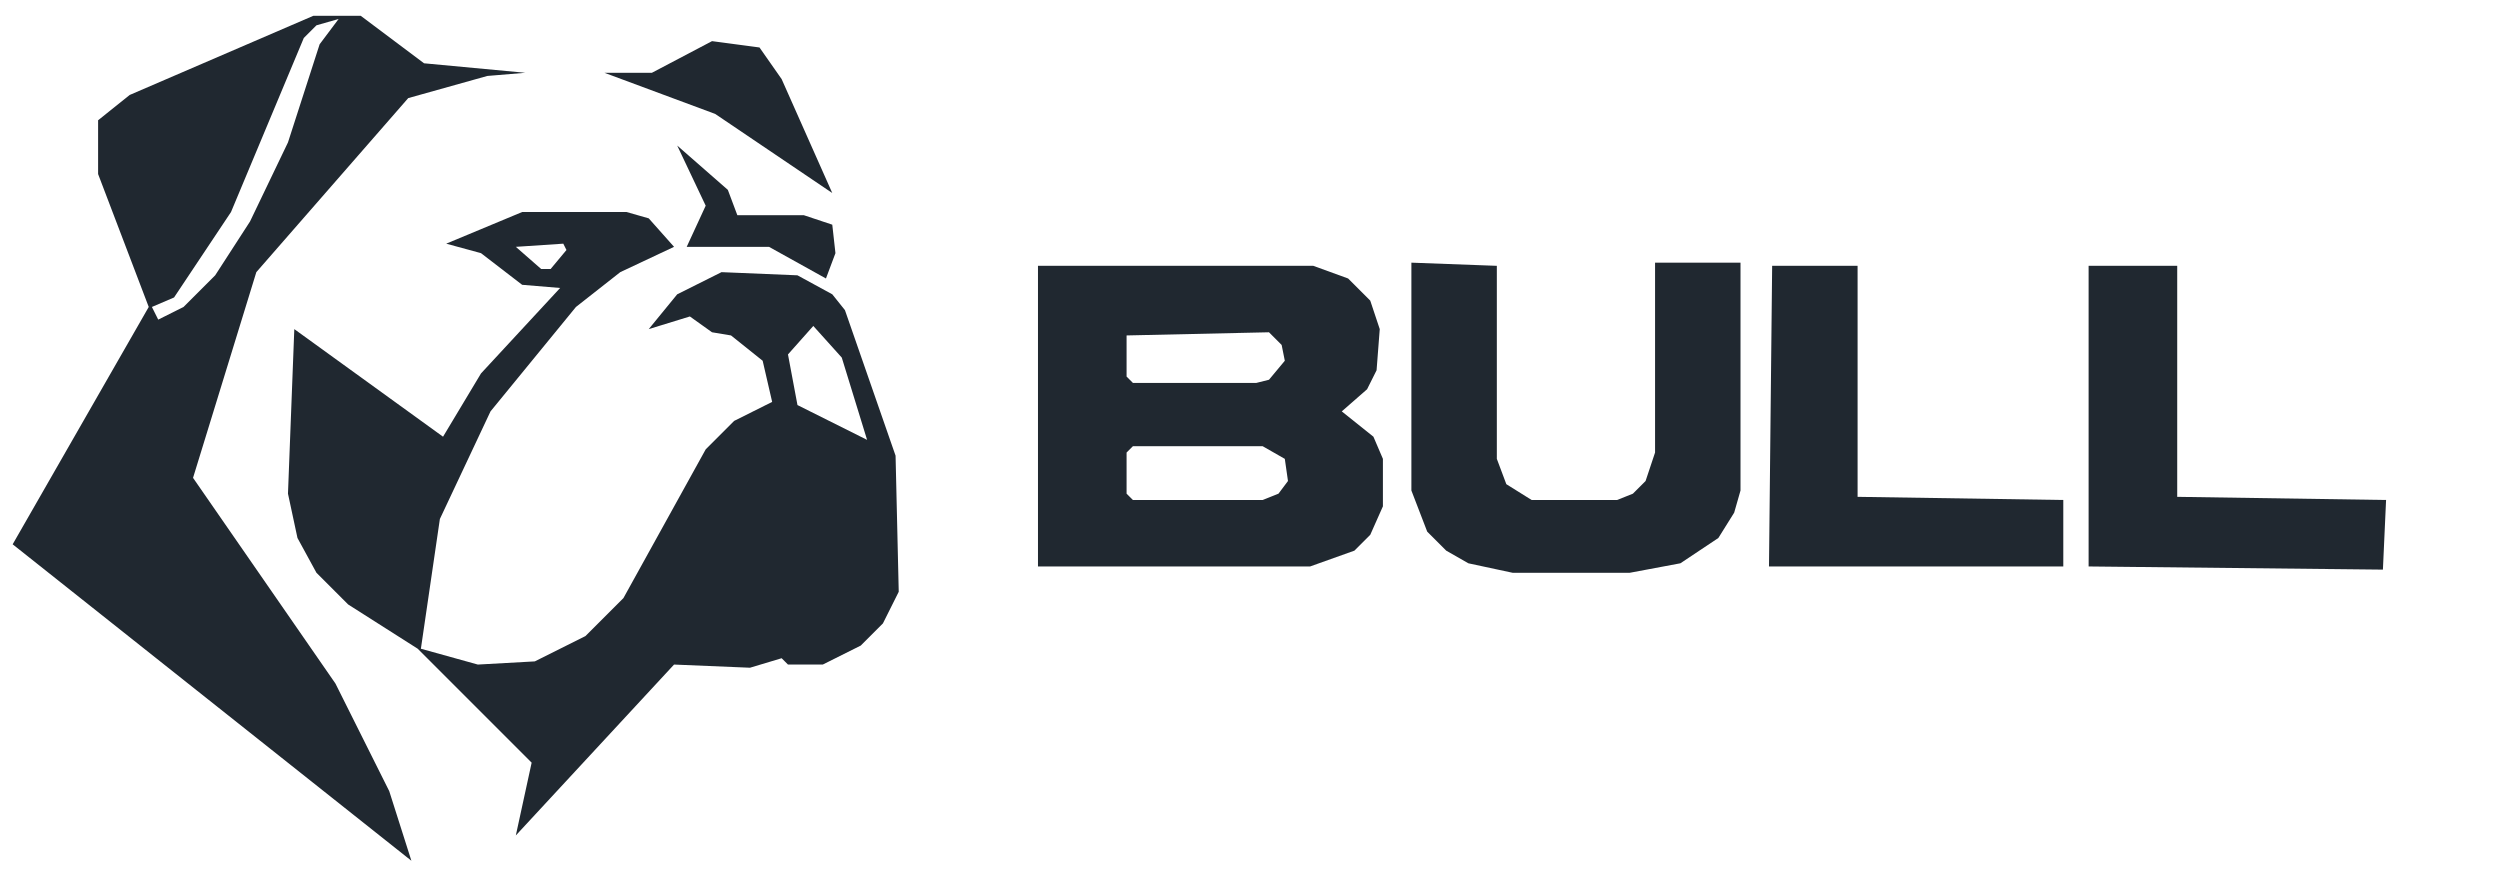
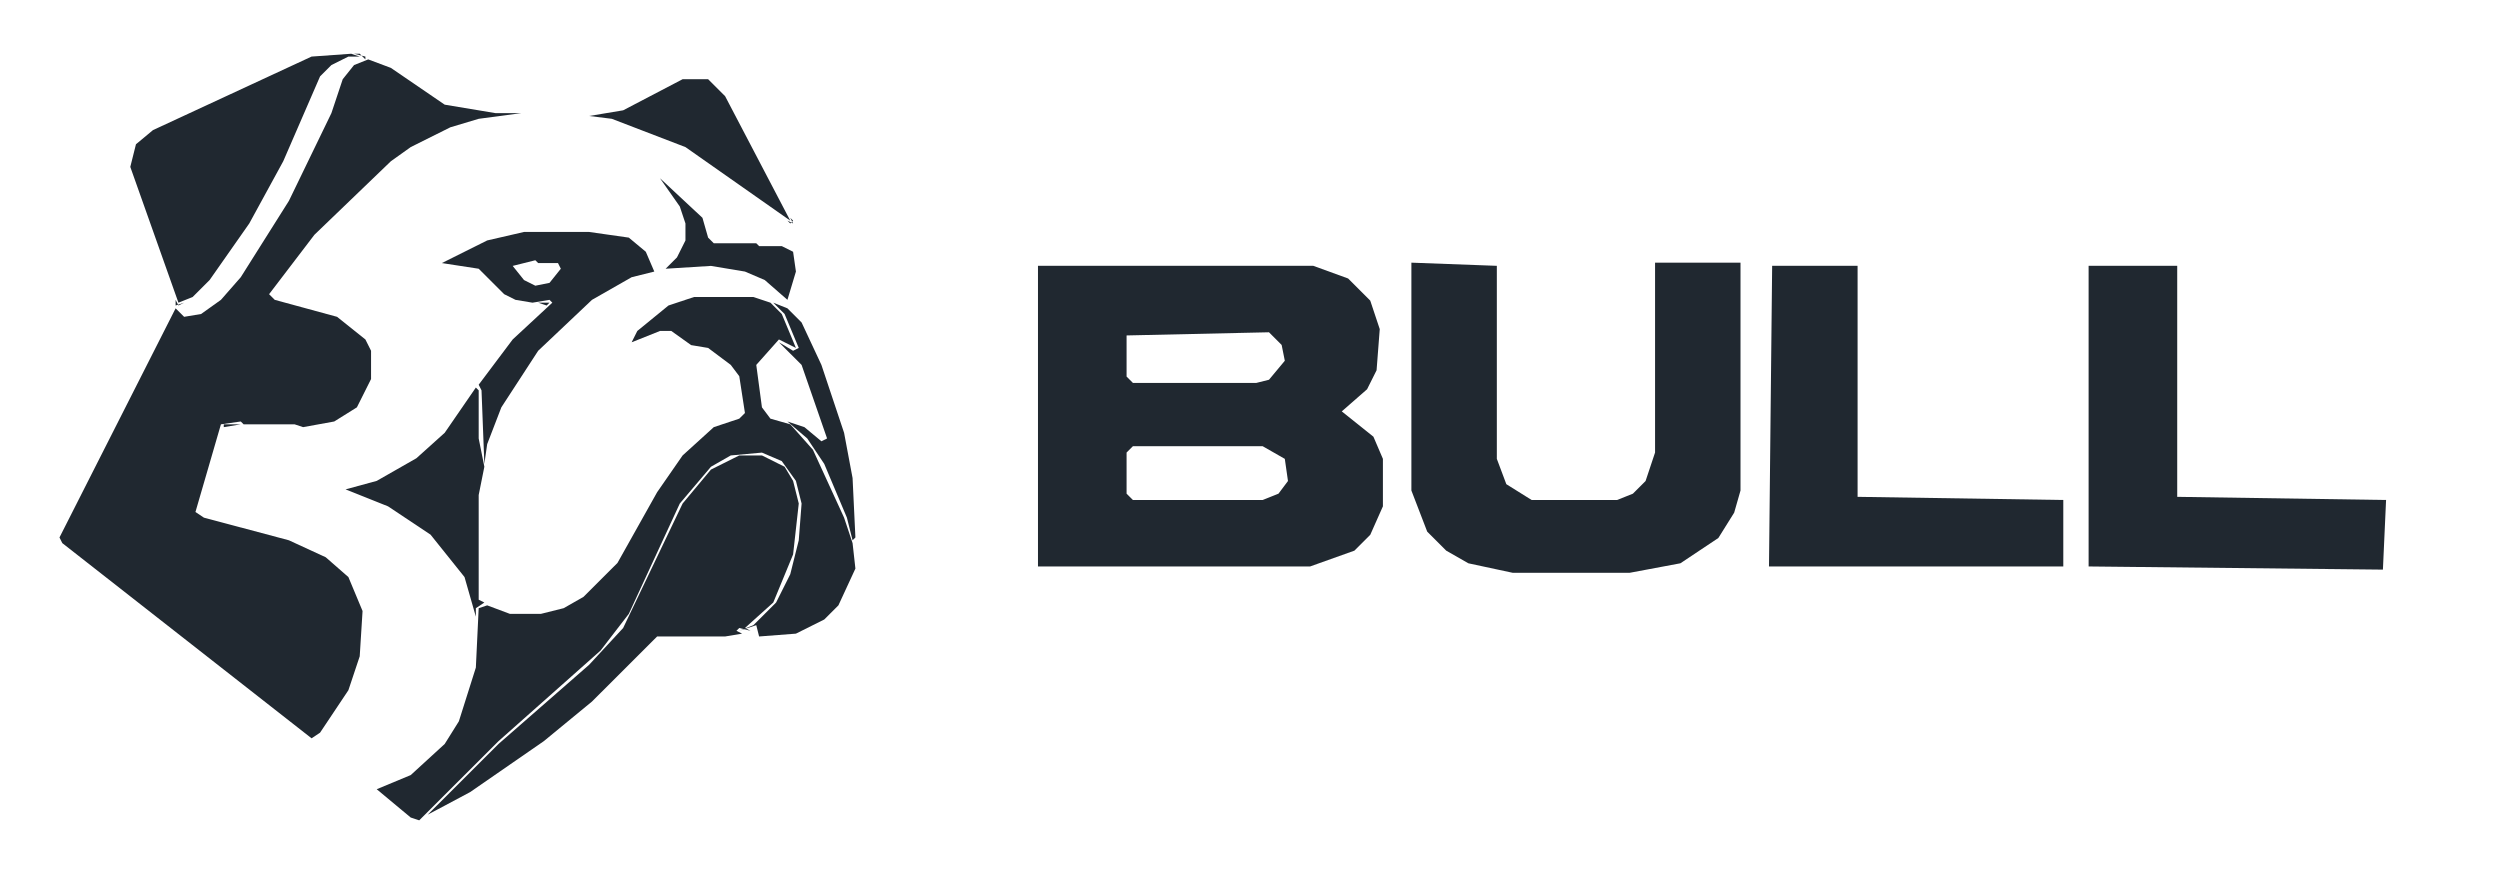
<svg xmlns="http://www.w3.org/2000/svg" viewBox="0 0 790 278" role="img" aria-labelledby="title">
-   <path fill="#202830" fill-rule="evenodd" d="M198,67 165,67 141,77 152,80 165,90 177,91 152,118 140,138 93,104 91,156 94,170 100,181 110,191 132,205 168,241 163,264 213,210 237,211 247,208 249,210 260,210 272,204 279,197 284,187 283,144 267,98 263,93 252,87 228,86 214,93 205,104 218,100 225,105 231,106 241,114 244,127 232,133 223,142 197,189 185,201 169,209 151,210 133,205 139,164 155,130 182,97 196,86 213,78 205,69Z M257,103 266,113 274,139 252,128 249,112Z M163,78 178,77 179,79 174,85 171,85Z M214,46 223,65 217,78 243,78 261,88 264,80 263,71 254,68 233,68 230,60Z M191,23 226,36 263,61 247,25 240,15 225,13 206,23Z M99,5 41,30 31,38 31,55 47,97 4,172 130,272 123,250 106,216 61,151 81,86 129,31 154,24 166,23 134,20 114,5Z M107,6 101,14 91,45 79,70 68,87 58,97 50,101 48,97 55,94 73,67 96,12 100,8Z M107,6 110,6Z" />
+   <g transform="scale(0.895062 0.893891)">
+     <path fill="#202830" fill-rule="evenodd" d="M277 165L269 161L261 161L251 166L241 178L220 222L208 235L176 263L148 291L146 290L148 291L151 288L166 280L192 262L209 248L232 225L256 225L262 224L260 223L261 222L265 223L263 222L273 213L280 196L282 178L280 170ZM79 151L85 150L79 150ZM168 137L157 153L147 162L133 170L122 173L137 179L152 189L164 204L168 218L168 215L171 213L169 212L169 175L171 165L169 155L169 138ZM273 107L277 111L282 123L280 124L275 121L283 129L292 155L290 156L284 151L278 149L285 155L291 164L299 183L301 191L302 190L301 169L298 153L290 129L283 114L278 109ZM191 110L194 107L190 107L193 108ZM62 106L62 108L65 107L63 108ZM279 77L278 78L280 79ZM278 78L279 77L280 78L279 79ZM125 19L127 19L129 21L129 20Z" />
+     <path fill="#202830" fill-rule="evenodd" d="M272 107L266 105L245 105L236 108L225 117L223 121L233 117L237 117L244 122L250 123L258 129L261 133L263 146L261 148L252 151L241 161L232 174L218 199L206 211L199 215L191 217L180 217L172 214L169 215L168 236L162 255L157 263L145 274L133 279L145 289L148 290L176 262L212 230L222 217L240 178L251 165L258 161L269 160L276 163L281 170L283 178L282 191L279 203L274 213L266 221L261 223L267 221L268 225L281 224L291 219L296 214L302 201L301 192L298 183L287 159L279 150L272 148L269 144L267 129L275 120L281 123L276 111ZM222 84L208 82L185 82L172 85L156 93L169 95L178 104L182 106L188 107L194 106L195 107L181 120L169 136L170 138L171 164L172 157L177 144L190 124L209 106L223 98L231 96L228 89ZM181 94L189 92L190 93L197 93L198 95L194 100L189 101L185 99ZM233 63L240 73L242 79L242 85L239 91L235 95L251 94L263 96L270 99L278 106L281 96L280 89L276 87L268 87L267 86L252 86L250 84L248 77ZM208 41L216 42L242 52L279 78L256 34L250 28L241 28L220 39ZM130 21L125 23L121 28L117 40L102 71L85 98L78 106L71 111L65 112L62 109L21 190L22 192L110 261L113 259L123 244L127 232L128 216L123 204L115 197L102 191L72 183L69 181L78 150L85 149L86 150L104 150L107 151L118 149L126 144L131 134L131 124L129 120L119 112L97 106L95 104L111 83L138 57L145 52L159 45L169 42L184 40L175 40L157 37L138 24ZM127 20L124 19L110 20L54 46L48 51L46 59L63 107L68 105L74 99L88 79L100 57L113 27L117 23L123 20Z" />
+   </g>
  <g transform="translate(325 80)">
    <path fill="#202830" fill-rule="evenodd" d="M335,4 335,99 428,100 429,78 363,77 363,4Z M235,4 234,99 327,99 327,78 262,77 262,4Z M3,4 3,99 89,99 103,94 108,89 112,80 112,65 109,58 99,50 107,43 110,37 111,24 108,15 101,8 90,4Z M31,63 33,61 74,61 81,65 82,72 79,76 74,78 33,78 31,76Z M31,26 76,25 80,29 81,34 76,40 72,41 33,41 31,39Z M121,3 121,75 126,88 132,94 139,98 153,101 190,101 206,98 218,90 223,82 225,75 225,3 198,3 198,63 195,72 191,76 186,78 159,78 151,73 148,65 148,4Z" />
  </g>
</svg>
